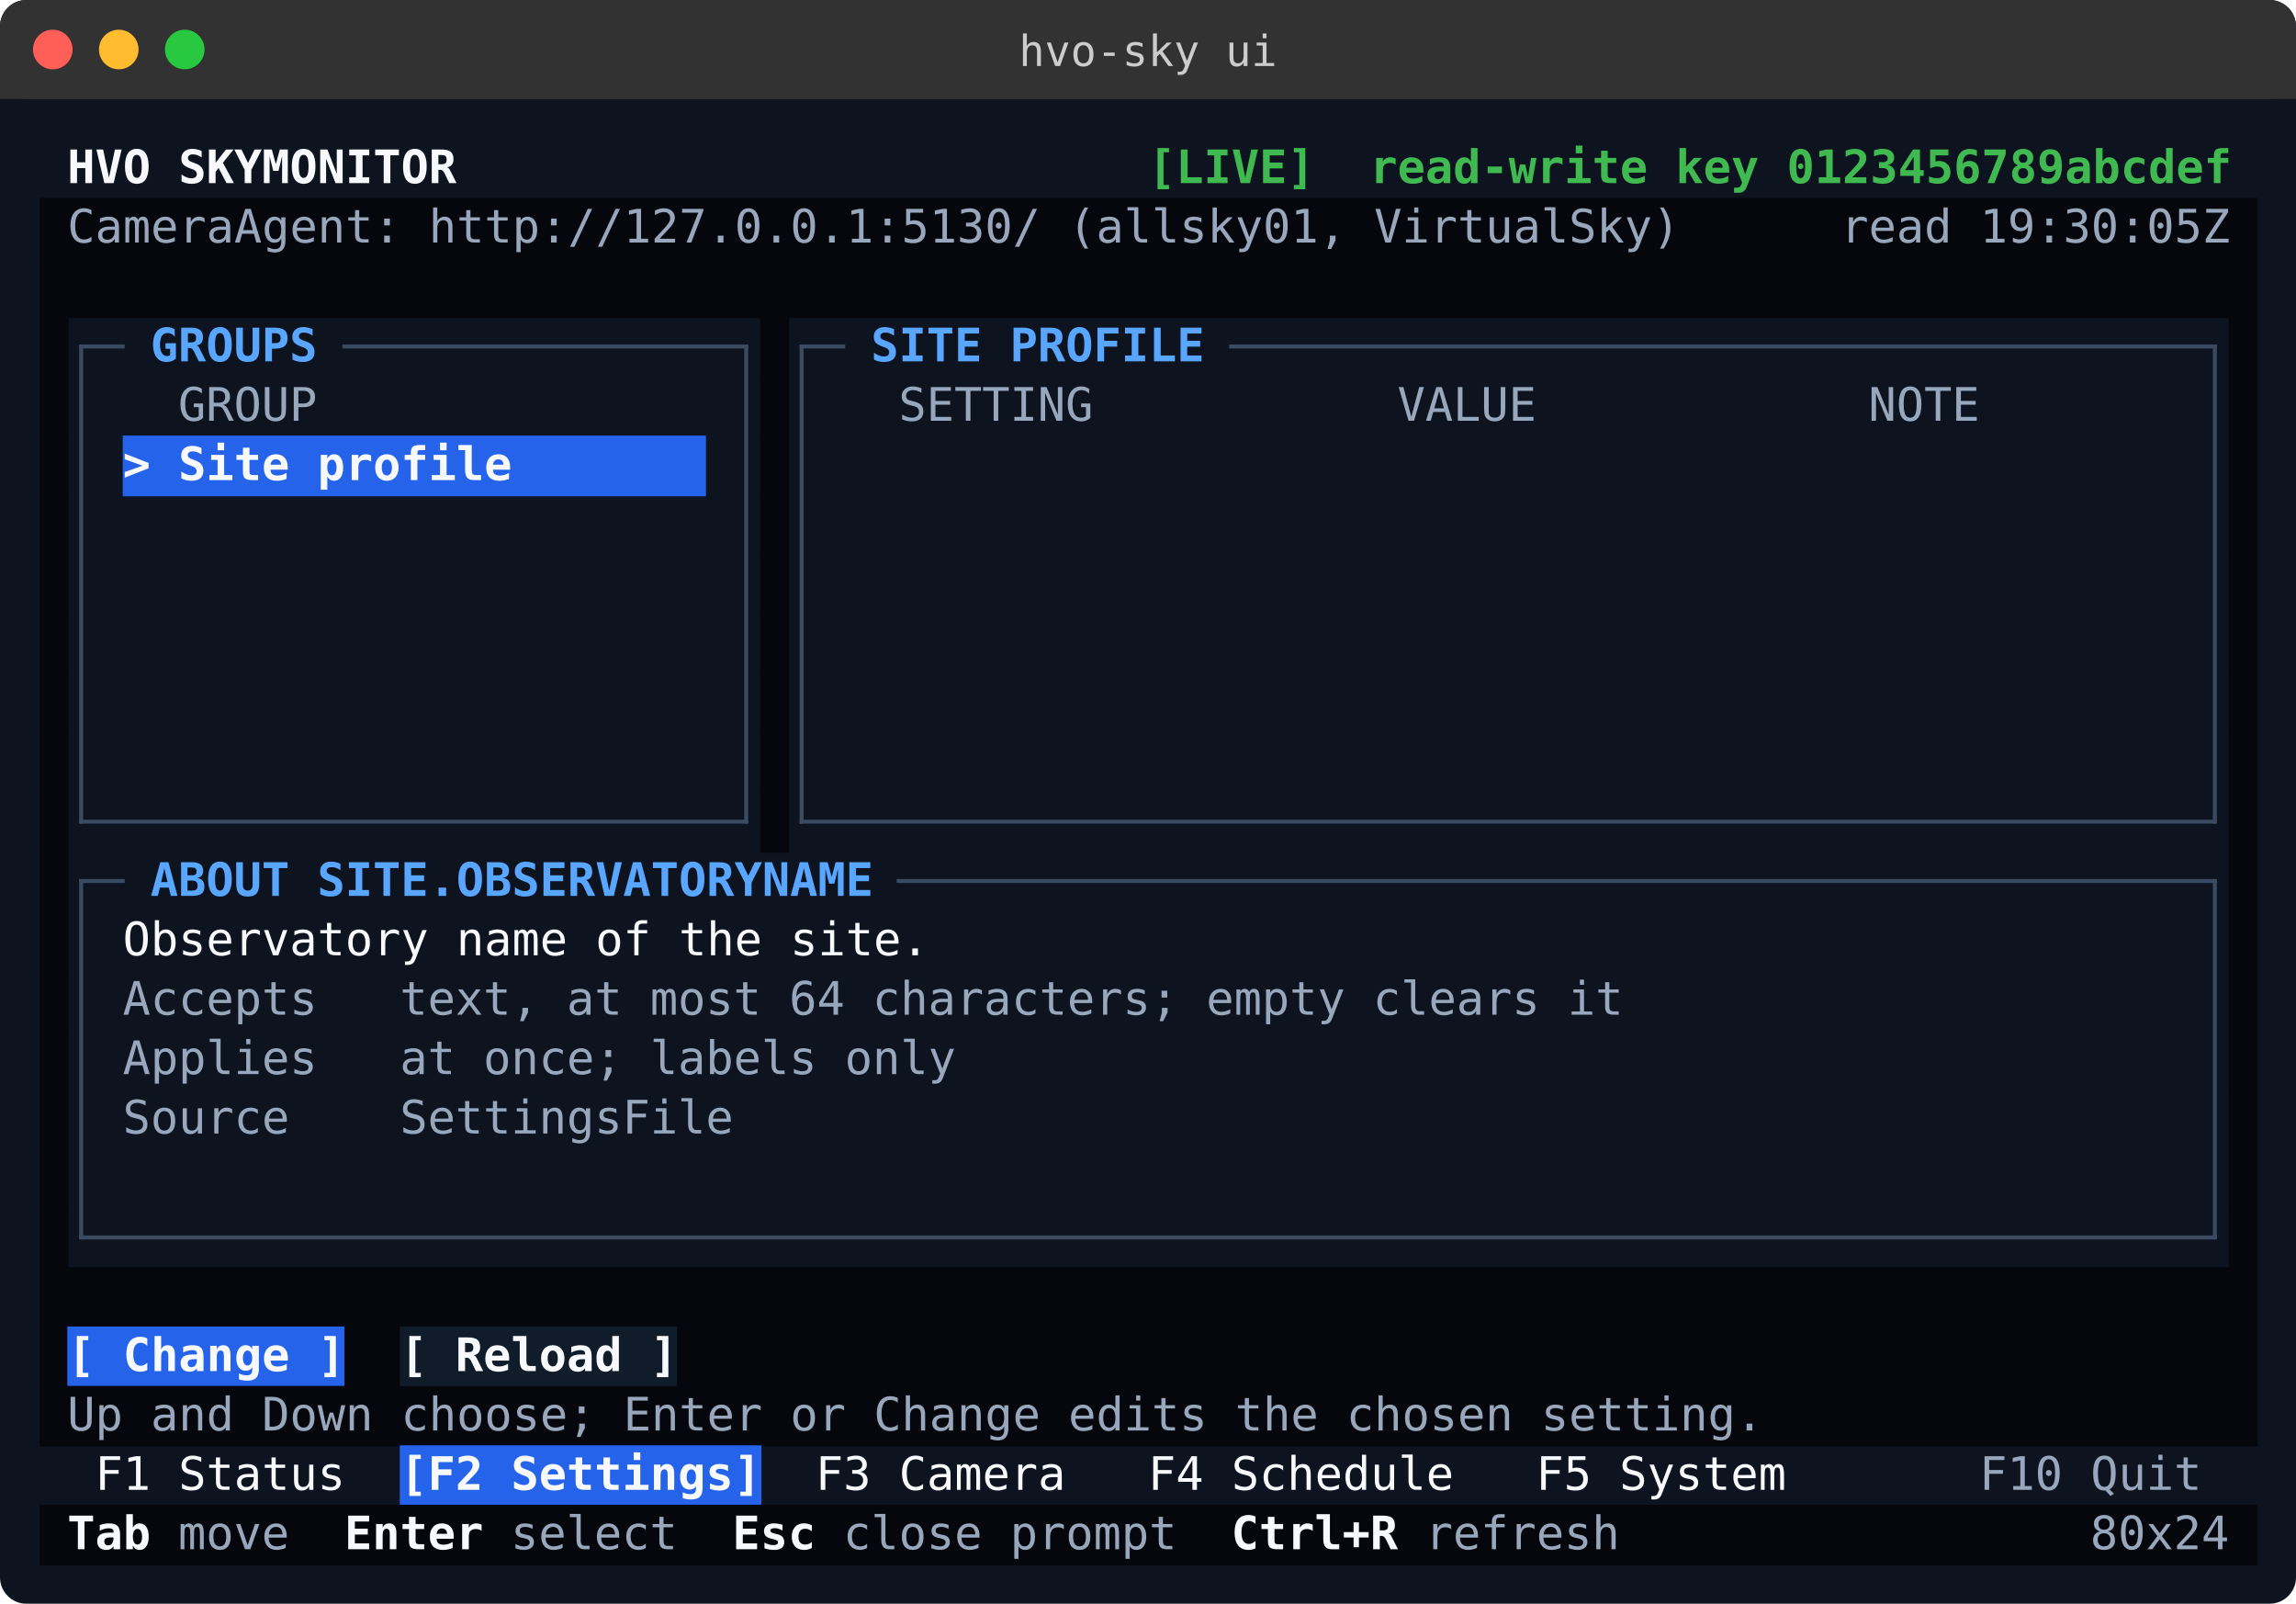
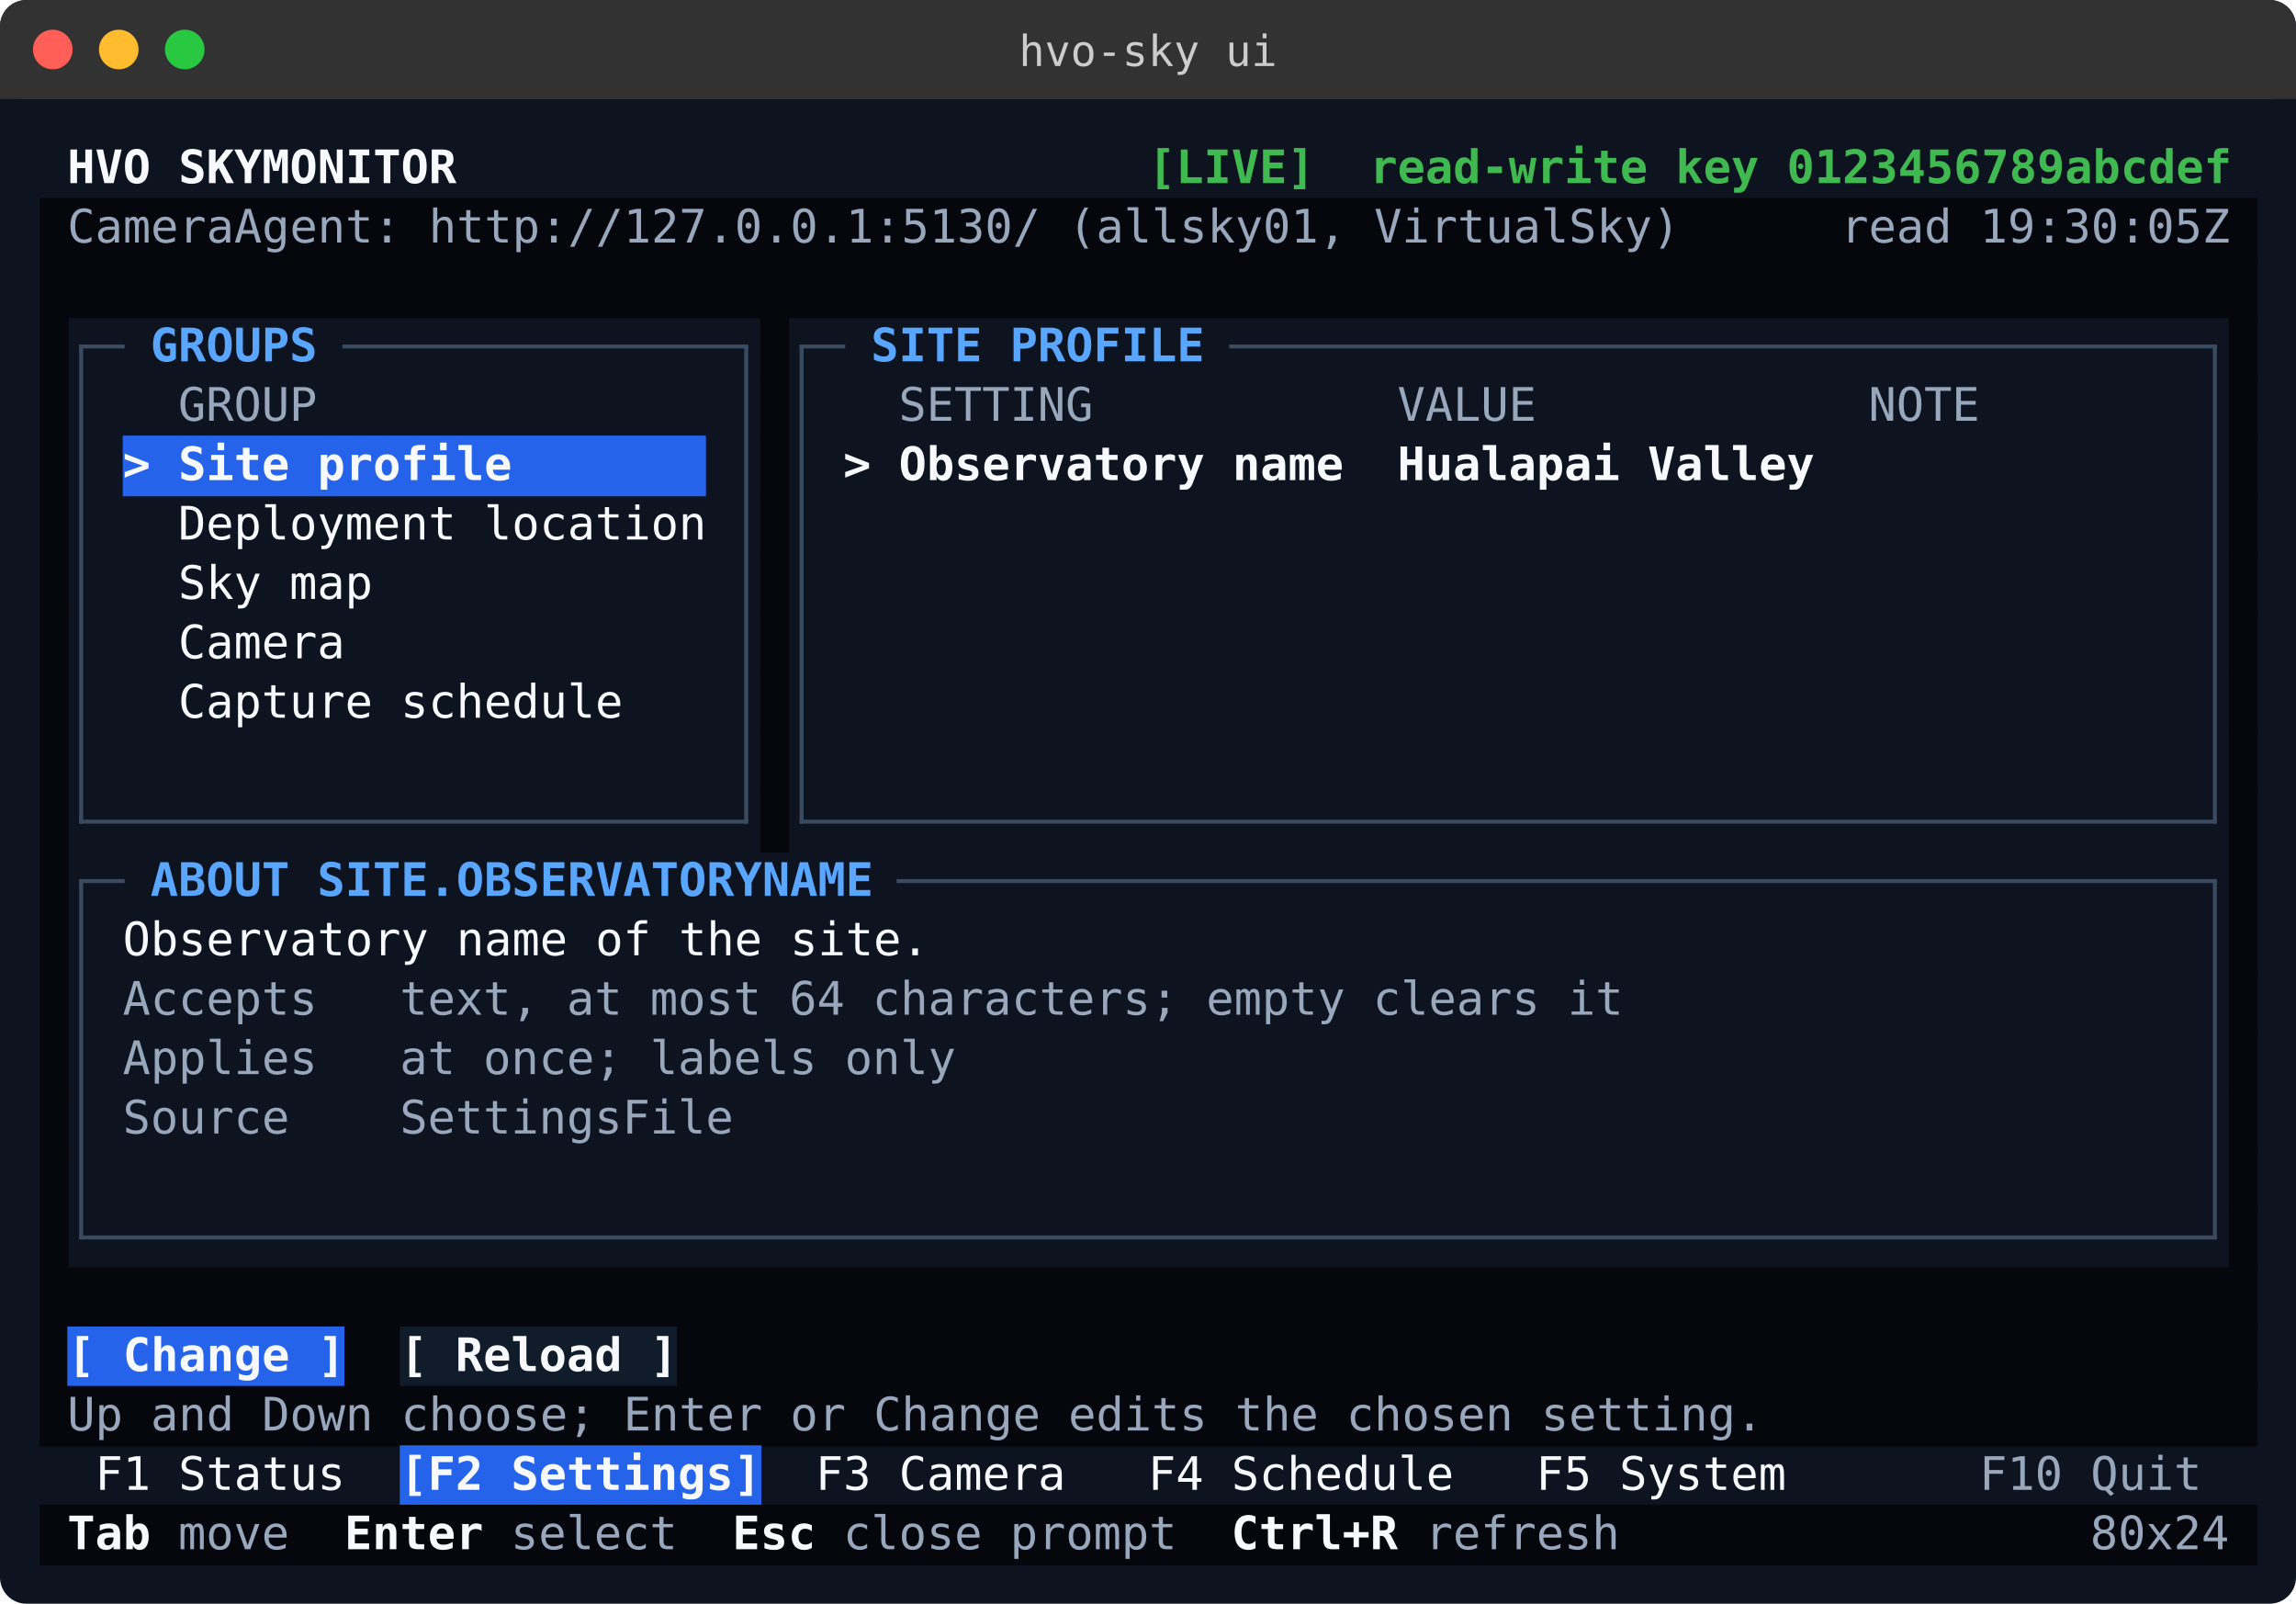
<svg xmlns="http://www.w3.org/2000/svg" width="696" height="486" viewBox="0 0 696.00 486.00" role="img" aria-label="hvo-sky ui">
  <g font-family="ui-monospace, SFMono-Regular, 'Cascadia Mono', 'DejaVu Sans Mono', Menlo, Consolas, 'Liberation Mono', monospace" font-size="14" xml:space="preserve" style="white-space: pre">
    <rect x="0" y="0" width="696.00" height="486.00" rx="8" fill="#0d1420" />
    <rect x="0" y="0" width="696.00" height="30" rx="8" fill="#323233" />
    <rect x="0" y="22" width="696.00" height="8" fill="#323233" />
    <circle cx="16" cy="15.0" r="6" fill="#ff5f57" />
    <circle cx="36" cy="15.0" r="6" fill="#febc2e" />
    <circle cx="56" cy="15.0" r="6" fill="#28c840" />
    <text x="348.00" y="20.0" fill="#cccccc" text-anchor="middle" font-size="13">hvo-sky ui</text>
    <rect x="12.00" y="60" width="672.40" height="18.4" fill="#05070d" />
    <rect x="12.00" y="78" width="672.40" height="18.4" fill="#05070d" />
    <rect x="12.00" y="96" width="8.80" height="18.4" fill="#05070d" />
    <rect x="230.40" y="96" width="8.80" height="18.4" fill="#05070d" />
    <rect x="675.60" y="96" width="8.80" height="18.4" fill="#05070d" />
    <rect x="12.00" y="114" width="8.80" height="18.4" fill="#05070d" />
    <rect x="230.40" y="114" width="8.80" height="18.4" fill="#05070d" />
    <rect x="675.60" y="114" width="8.80" height="18.4" fill="#05070d" />
    <rect x="12.00" y="132" width="8.80" height="18.4" fill="#05070d" />
    <rect x="37.20" y="132" width="176.80" height="18.4" fill="#2563eb" />
    <rect x="230.40" y="132" width="8.80" height="18.4" fill="#05070d" />
    <rect x="675.60" y="132" width="8.80" height="18.4" fill="#05070d" />
    <rect x="12.00" y="150" width="8.80" height="18.4" fill="#05070d" />
    <rect x="230.40" y="150" width="8.80" height="18.4" fill="#05070d" />
    <rect x="675.60" y="150" width="8.80" height="18.4" fill="#05070d" />
    <rect x="12.00" y="168" width="8.80" height="18.4" fill="#05070d" />
    <rect x="230.40" y="168" width="8.80" height="18.4" fill="#05070d" />
    <rect x="675.60" y="168" width="8.80" height="18.4" fill="#05070d" />
    <rect x="12.00" y="186" width="8.80" height="18.4" fill="#05070d" />
    <rect x="230.40" y="186" width="8.80" height="18.4" fill="#05070d" />
    <rect x="675.60" y="186" width="8.80" height="18.4" fill="#05070d" />
    <rect x="12.00" y="204" width="8.80" height="18.4" fill="#05070d" />
    <rect x="230.40" y="204" width="8.80" height="18.4" fill="#05070d" />
    <rect x="675.60" y="204" width="8.80" height="18.4" fill="#05070d" />
    <rect x="12.00" y="222" width="8.80" height="18.4" fill="#05070d" />
    <rect x="230.40" y="222" width="8.80" height="18.4" fill="#05070d" />
    <rect x="675.60" y="222" width="8.80" height="18.4" fill="#05070d" />
    <rect x="12.00" y="240" width="8.80" height="18.4" fill="#05070d" />
    <rect x="230.40" y="240" width="8.80" height="18.4" fill="#05070d" />
    <rect x="675.60" y="240" width="8.80" height="18.4" fill="#05070d" />
    <rect x="12.00" y="258" width="8.80" height="18.4" fill="#05070d" />
    <rect x="675.60" y="258" width="8.80" height="18.4" fill="#05070d" />
    <rect x="12.00" y="276" width="8.80" height="18.4" fill="#05070d" />
    <rect x="675.60" y="276" width="8.80" height="18.4" fill="#05070d" />
    <rect x="12.00" y="294" width="8.80" height="18.4" fill="#05070d" />
    <rect x="675.60" y="294" width="8.80" height="18.4" fill="#05070d" />
    <rect x="12.00" y="312" width="8.80" height="18.4" fill="#05070d" />
    <rect x="675.60" y="312" width="8.80" height="18.4" fill="#05070d" />
    <rect x="12.00" y="330" width="8.80" height="18.4" fill="#05070d" />
    <rect x="675.60" y="330" width="8.80" height="18.4" fill="#05070d" />
    <rect x="12.00" y="348" width="8.80" height="18.4" fill="#05070d" />
    <rect x="675.60" y="348" width="8.80" height="18.4" fill="#05070d" />
    <rect x="12.00" y="366" width="8.80" height="18.4" fill="#05070d" />
    <rect x="675.60" y="366" width="8.80" height="18.4" fill="#05070d" />
    <rect x="12.00" y="384" width="672.40" height="18.4" fill="#05070d" />
    <rect x="12.00" y="402" width="8.80" height="18.4" fill="#05070d" />
    <rect x="20.40" y="402" width="84.40" height="18.4" fill="#2563eb" />
    <rect x="104.40" y="402" width="17.20" height="18.4" fill="#05070d" />
    <rect x="121.20" y="402" width="84.40" height="18.4" fill="#111c2a" />
    <rect x="205.20" y="402" width="479.20" height="18.4" fill="#05070d" />
    <rect x="12.00" y="420" width="672.40" height="18.4" fill="#05070d" />
    <rect x="121.20" y="438" width="109.60" height="18.4" fill="#2563eb" />
    <rect x="12.00" y="456" width="672.40" height="18.4" fill="#05070d" />
    <line x1="24.60" y1="104.40" x2="24.60" y2="249.60" stroke="#3a4a60" stroke-width="1.2" />
    <line x1="24.60" y1="266.40" x2="24.60" y2="375.60" stroke="#3a4a60" stroke-width="1.2" />
    <line x1="24.00" y1="105.00" x2="37.80" y2="105.00" stroke="#3a4a60" stroke-width="1.2" />
    <line x1="103.80" y1="105.00" x2="226.80" y2="105.00" stroke="#3a4a60" stroke-width="1.2" />
    <line x1="242.40" y1="105.00" x2="256.20" y2="105.00" stroke="#3a4a60" stroke-width="1.2" />
    <line x1="372.60" y1="105.00" x2="672.00" y2="105.00" stroke="#3a4a60" stroke-width="1.2" />
    <line x1="226.20" y1="104.40" x2="226.20" y2="249.60" stroke="#3a4a60" stroke-width="1.2" />
    <line x1="243.00" y1="104.40" x2="243.00" y2="249.60" stroke="#3a4a60" stroke-width="1.2" />
    <line x1="671.40" y1="104.40" x2="671.40" y2="249.60" stroke="#3a4a60" stroke-width="1.2" />
    <line x1="671.40" y1="266.40" x2="671.40" y2="375.60" stroke="#3a4a60" stroke-width="1.2" />
    <line x1="24.00" y1="249.00" x2="226.80" y2="249.00" stroke="#3a4a60" stroke-width="1.2" />
    <line x1="242.40" y1="249.00" x2="672.00" y2="249.00" stroke="#3a4a60" stroke-width="1.2" />
    <line x1="24.00" y1="267.00" x2="37.80" y2="267.00" stroke="#3a4a60" stroke-width="1.2" />
    <line x1="271.80" y1="267.00" x2="672.00" y2="267.00" stroke="#3a4a60" stroke-width="1.2" />
    <line x1="24.00" y1="375.00" x2="672.00" y2="375.00" stroke="#3a4a60" stroke-width="1.2" />
    <text x="20.40" y="55.50" fill="#f7f9fc" textLength="117.60" lengthAdjust="spacingAndGlyphs" font-weight="bold">HVO SKYMONITOR</text>
    <text x="348.00" y="55.50" fill="#3fb950" textLength="50.40" lengthAdjust="spacingAndGlyphs" font-weight="bold">[LIVE]</text>
    <text x="415.20" y="55.50" fill="#3fb950" textLength="260.40" lengthAdjust="spacingAndGlyphs" font-weight="bold">read-write key 0123456789abcdef</text>
    <text x="20.40" y="73.50" fill="#98a7bb" textLength="487.20" lengthAdjust="spacingAndGlyphs">CameraAgent: http://127.0.0.1:5130/ (allsky01, VirtualSky)</text>
    <text x="558.00" y="73.50" fill="#98a7bb" textLength="117.60" lengthAdjust="spacingAndGlyphs">read 19:30:05Z</text>
    <text x="45.60" y="109.50" fill="#58a6ff" textLength="50.40" lengthAdjust="spacingAndGlyphs" font-weight="bold">GROUPS</text>
    <text x="264.00" y="109.50" fill="#58a6ff" textLength="100.80" lengthAdjust="spacingAndGlyphs" font-weight="bold">SITE PROFILE</text>
    <text x="54.00" y="127.50" fill="#98a7bb" textLength="42.00" lengthAdjust="spacingAndGlyphs">GROUP</text>
    <text x="272.40" y="127.50" fill="#98a7bb" textLength="58.80" lengthAdjust="spacingAndGlyphs">SETTING</text>
    <text x="423.60" y="127.50" fill="#98a7bb" textLength="42.00" lengthAdjust="spacingAndGlyphs">VALUE</text>
    <text x="566.40" y="127.50" fill="#98a7bb" textLength="33.60" lengthAdjust="spacingAndGlyphs">NOTE</text>
    <text x="37.20" y="145.50" fill="#f7f9fc" textLength="117.60" lengthAdjust="spacingAndGlyphs" font-weight="bold">&gt; Site profile</text>
+     <text x="255.60" y="145.50" fill="#f7f9fc" textLength="151.20" lengthAdjust="spacingAndGlyphs" font-weight="bold">&gt; Observatory name</text>
+     <text x="423.60" y="145.50" fill="#f7f9fc" textLength="126.00" lengthAdjust="spacingAndGlyphs" font-weight="bold">Hualapai Valley</text>
+     <text x="54.00" y="163.50" fill="#f7f9fc" textLength="159.60" lengthAdjust="spacingAndGlyphs">Deployment location</text>
+     <text x="54.00" y="181.50" fill="#f7f9fc" textLength="58.80" lengthAdjust="spacingAndGlyphs">Sky map</text>
+     <text x="54.00" y="199.50" fill="#f7f9fc" textLength="50.40" lengthAdjust="spacingAndGlyphs">Camera</text>
+     <text x="54.00" y="217.50" fill="#f7f9fc" textLength="134.40" lengthAdjust="spacingAndGlyphs">Capture schedule</text>
    <text x="45.60" y="271.50" fill="#58a6ff" textLength="218.40" lengthAdjust="spacingAndGlyphs" font-weight="bold">ABOUT SITE.OBSERVATORYNAME</text>
    <text x="37.20" y="289.50" fill="#f7f9fc" textLength="243.60" lengthAdjust="spacingAndGlyphs">Observatory name of the site.</text>
    <text x="37.20" y="307.50" fill="#98a7bb" textLength="58.80" lengthAdjust="spacingAndGlyphs">Accepts</text>
    <text x="121.20" y="307.50" fill="#98a7bb" textLength="369.60" lengthAdjust="spacingAndGlyphs">text, at most 64 characters; empty clears it</text>
    <text x="37.20" y="325.50" fill="#98a7bb" textLength="58.80" lengthAdjust="spacingAndGlyphs">Applies</text>
    <text x="121.20" y="325.50" fill="#98a7bb" textLength="168.00" lengthAdjust="spacingAndGlyphs">at once; labels only</text>
    <text x="37.20" y="343.50" fill="#98a7bb" textLength="50.40" lengthAdjust="spacingAndGlyphs">Source</text>
    <text x="121.20" y="343.50" fill="#98a7bb" textLength="100.80" lengthAdjust="spacingAndGlyphs">SettingsFile</text>
    <text x="20.40" y="415.50" fill="#f7f9fc" textLength="84.00" lengthAdjust="spacingAndGlyphs" font-weight="bold">[ Change ]</text>
    <text x="121.20" y="415.50" fill="#f7f9fc" textLength="84.00" lengthAdjust="spacingAndGlyphs" font-weight="bold">[ Reload ]</text>
    <text x="20.40" y="433.50" fill="#98a7bb" textLength="512.40" lengthAdjust="spacingAndGlyphs">Up and Down choose; Enter or Change edits the chosen setting.</text>
    <text x="28.80" y="451.50" fill="#f7f9fc" textLength="75.60" lengthAdjust="spacingAndGlyphs">F1 Status</text>
    <text x="121.20" y="451.50" fill="#f7f9fc" textLength="109.20" lengthAdjust="spacingAndGlyphs" font-weight="bold">[F2 Settings]</text>
    <text x="247.20" y="451.50" fill="#f7f9fc" textLength="75.60" lengthAdjust="spacingAndGlyphs">F3 Camera</text>
    <text x="348.00" y="451.50" fill="#f7f9fc" textLength="92.40" lengthAdjust="spacingAndGlyphs">F4 Schedule</text>
    <text x="465.60" y="451.50" fill="#f7f9fc" textLength="75.60" lengthAdjust="spacingAndGlyphs">F5 System</text>
    <text x="600.00" y="451.50" fill="#98a7bb" textLength="67.20" lengthAdjust="spacingAndGlyphs">F10 Quit</text>
    <text x="20.40" y="469.50" fill="#f7f9fc" textLength="25.20" lengthAdjust="spacingAndGlyphs" font-weight="bold">Tab</text>
    <text x="54.00" y="469.50" fill="#98a7bb" textLength="33.60" lengthAdjust="spacingAndGlyphs">move</text>
    <text x="104.40" y="469.50" fill="#f7f9fc" textLength="42.00" lengthAdjust="spacingAndGlyphs" font-weight="bold">Enter</text>
    <text x="154.80" y="469.50" fill="#98a7bb" textLength="50.40" lengthAdjust="spacingAndGlyphs">select</text>
    <text x="222.00" y="469.50" fill="#f7f9fc" textLength="25.20" lengthAdjust="spacingAndGlyphs" font-weight="bold">Esc</text>
    <text x="255.60" y="469.50" fill="#98a7bb" textLength="100.80" lengthAdjust="spacingAndGlyphs">close prompt</text>
    <text x="373.20" y="469.50" fill="#f7f9fc" textLength="50.40" lengthAdjust="spacingAndGlyphs" font-weight="bold">Ctrl+R</text>
    <text x="432.00" y="469.50" fill="#98a7bb" textLength="58.80" lengthAdjust="spacingAndGlyphs">refresh</text>
    <text x="633.60" y="469.50" fill="#98a7bb" textLength="42.00" lengthAdjust="spacingAndGlyphs">80x24</text>
  </g>
</svg>
